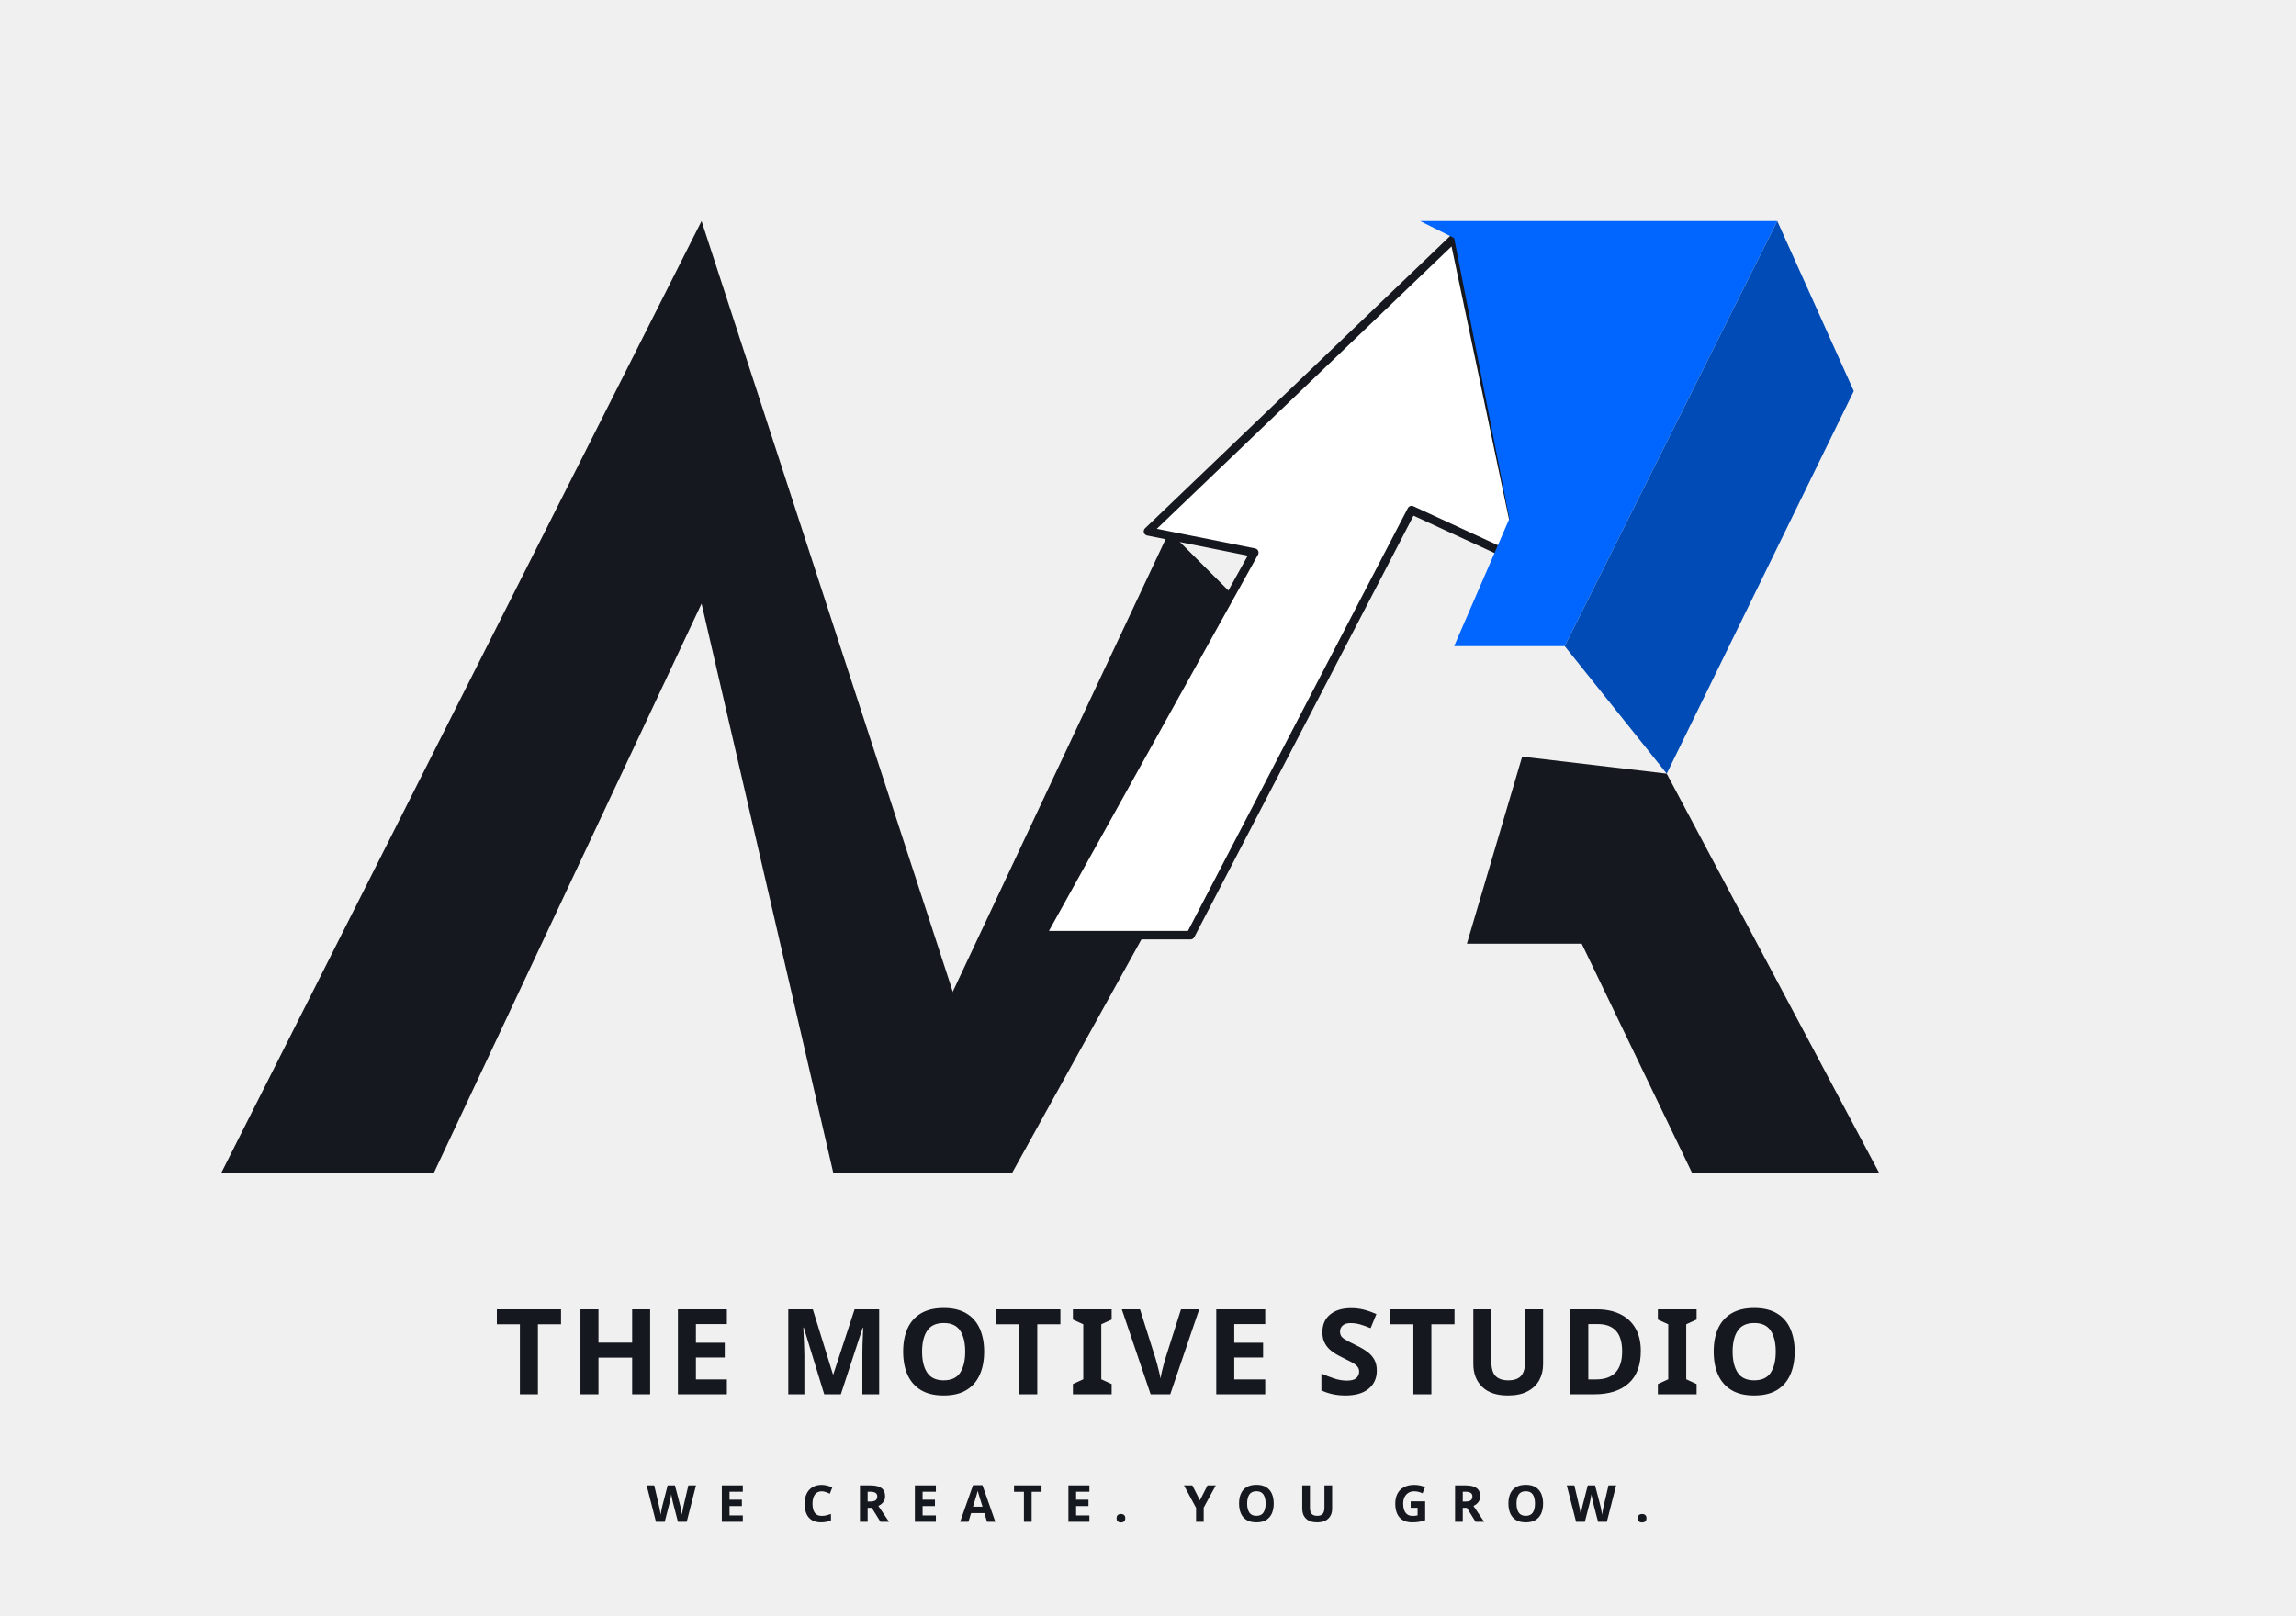
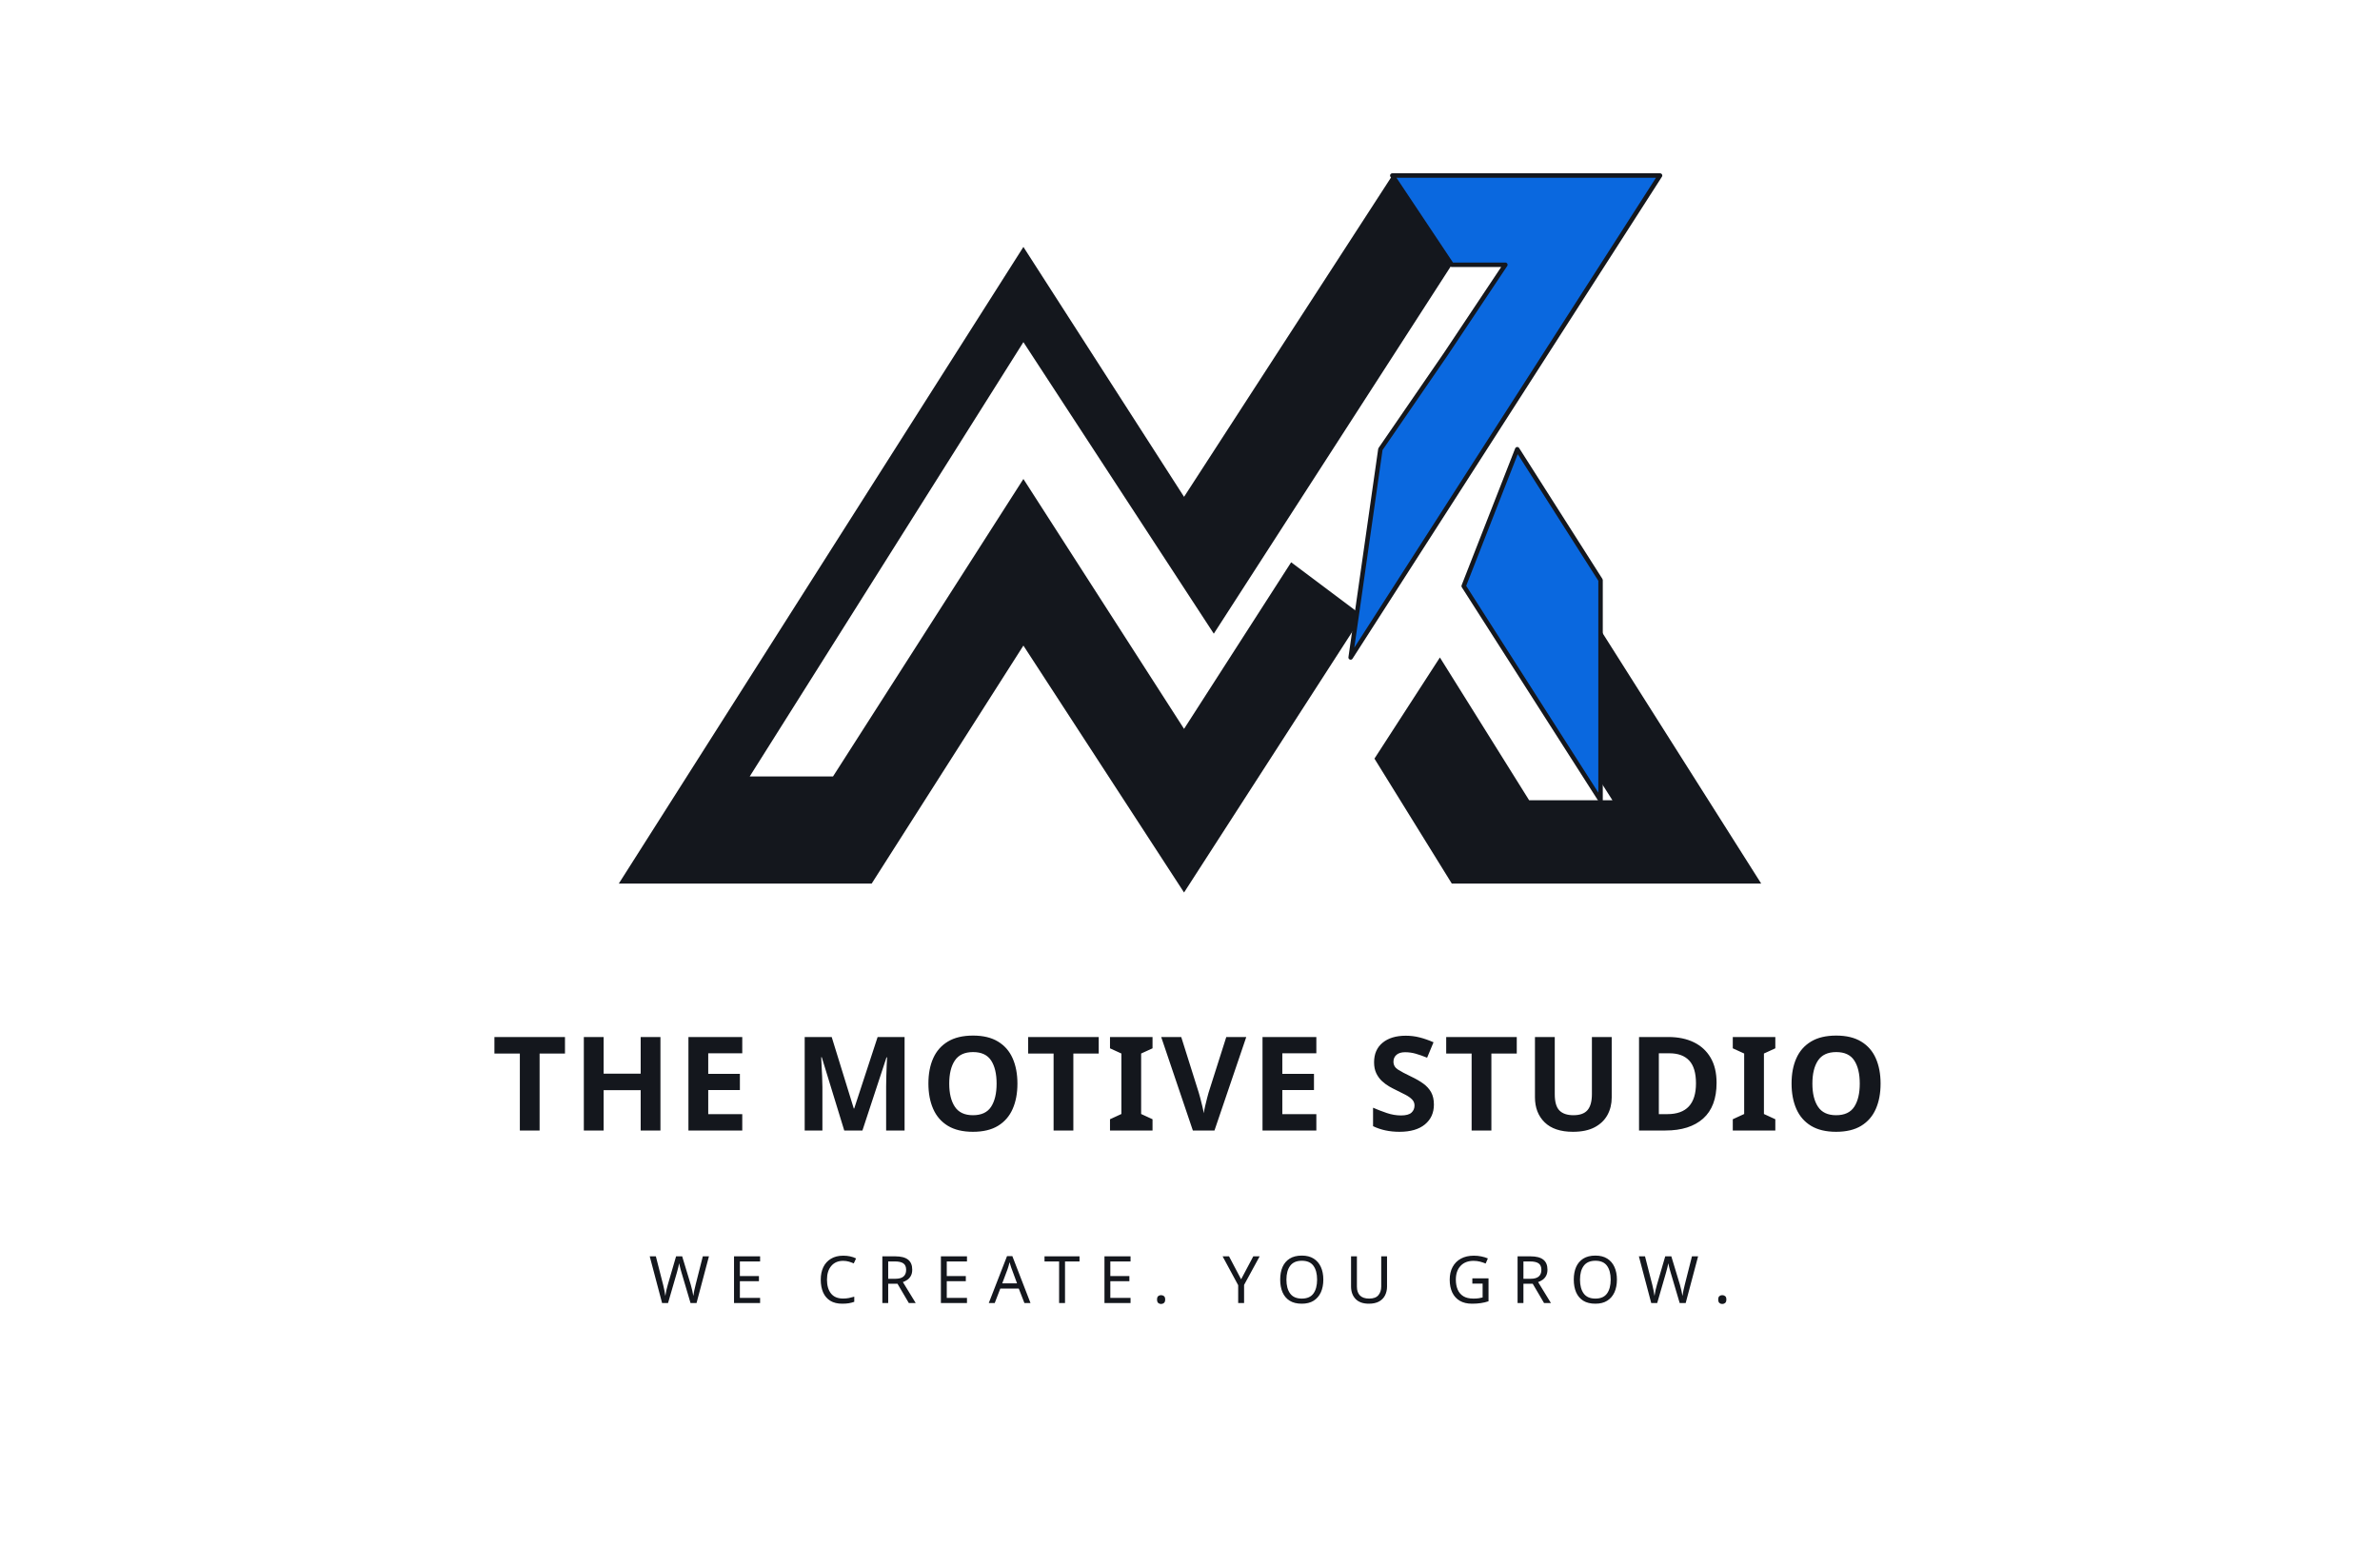
- <svg xmlns="http://www.w3.org/2000/svg" viewBox="0 0 540 380" fill="none">
-   <g id="motive-logo-mark">
-     <path d="M 52 276 L 165 52 L 238 276 L 196 276 L 165 142 L 102 276 Z" fill="#15181E" />
-     <path d="M 238 276 L 204 276 L 275 125 L 305 155 Z" fill="#15181E" />
-     <path d="M 245 220 L 295 130 L 270 125 L 342 56 L 358 132 L 332 120 L 280 220 Z" fill="#FFFFFF" stroke="#15181E" stroke-width="2" stroke-linejoin="round" />
-     <path d="M 334 52 L 418 52 L 368 152 L 342 152 L 355 122 L 342 56 Z" fill="#0066FF" />
-     <path d="M 418 52 L 436 92 L 392 182 L 368 152 Z" fill="#004BB5" />
-     <path d="M 358 178 L 392 182 L 442 276 L 398 276 L 372 222 L 345 222 Z" fill="#15181E" />
+ <svg xmlns="http://www.w3.org/2000/svg" viewBox="0 0 800 520" fill="none">
+   <rect width="800" height="520" fill="#FFFFFF" />
+   <g transform="translate(190, 55)">
+     <path d="M 18 242 L 154 28 L 208 112 L 278 4 L 298 34 L 218 158 L 154 60 L 62 206 L 90 206 L 154 106 L 208 190 L 244 134 L 268 152 L 208 245 L 154 162 L 103 242 Z" fill="#14171D" />
+     <path d="M 326 122 L 402 242 L 298 242 L 272 200 L 294 166 L 324 214 L 352 214 L 310 148 Z" fill="#14171D" />
+     <path d="M 278 4 L 368 4 L 264 166 L 274 96 L 296 64 L 316 34 L 298 34 Z" fill="#0A68DF" stroke="#14171D" stroke-width="1.5" stroke-linejoin="round" />
+     <path d="M 320 96 L 348 140 L 348 214 L 302 142 Z" fill="#0A68DF" stroke="#14171D" stroke-width="1.5" stroke-linejoin="round" />
  </g>
-   <text x="270" y="328" text-anchor="middle" font-family="Montserrat, sans-serif" font-weight="900" font-size="28" letter-spacing="1.5" fill="#15181E">THE MOTIVE STUDIO</text>
-   <text x="270" y="358" text-anchor="middle" font-family="Montserrat, sans-serif" font-weight="600" font-size="12" letter-spacing="5" fill="#15181E">WE CREATE. YOU GROW.</text>
+   <text x="400" y="380" text-anchor="middle" font-family="Montserrat, Plus Jakarta Sans, sans-serif" font-weight="800" font-size="44" letter-spacing="1.5" fill="#14171D">THE MOTIVE STUDIO</text>
+   <text x="400" y="438" text-anchor="middle" font-family="Montserrat, Plus Jakarta Sans, sans-serif" font-weight="400" font-size="22" letter-spacing="6" fill="#14171D">WE CREATE. YOU GROW.</text>
</svg>
